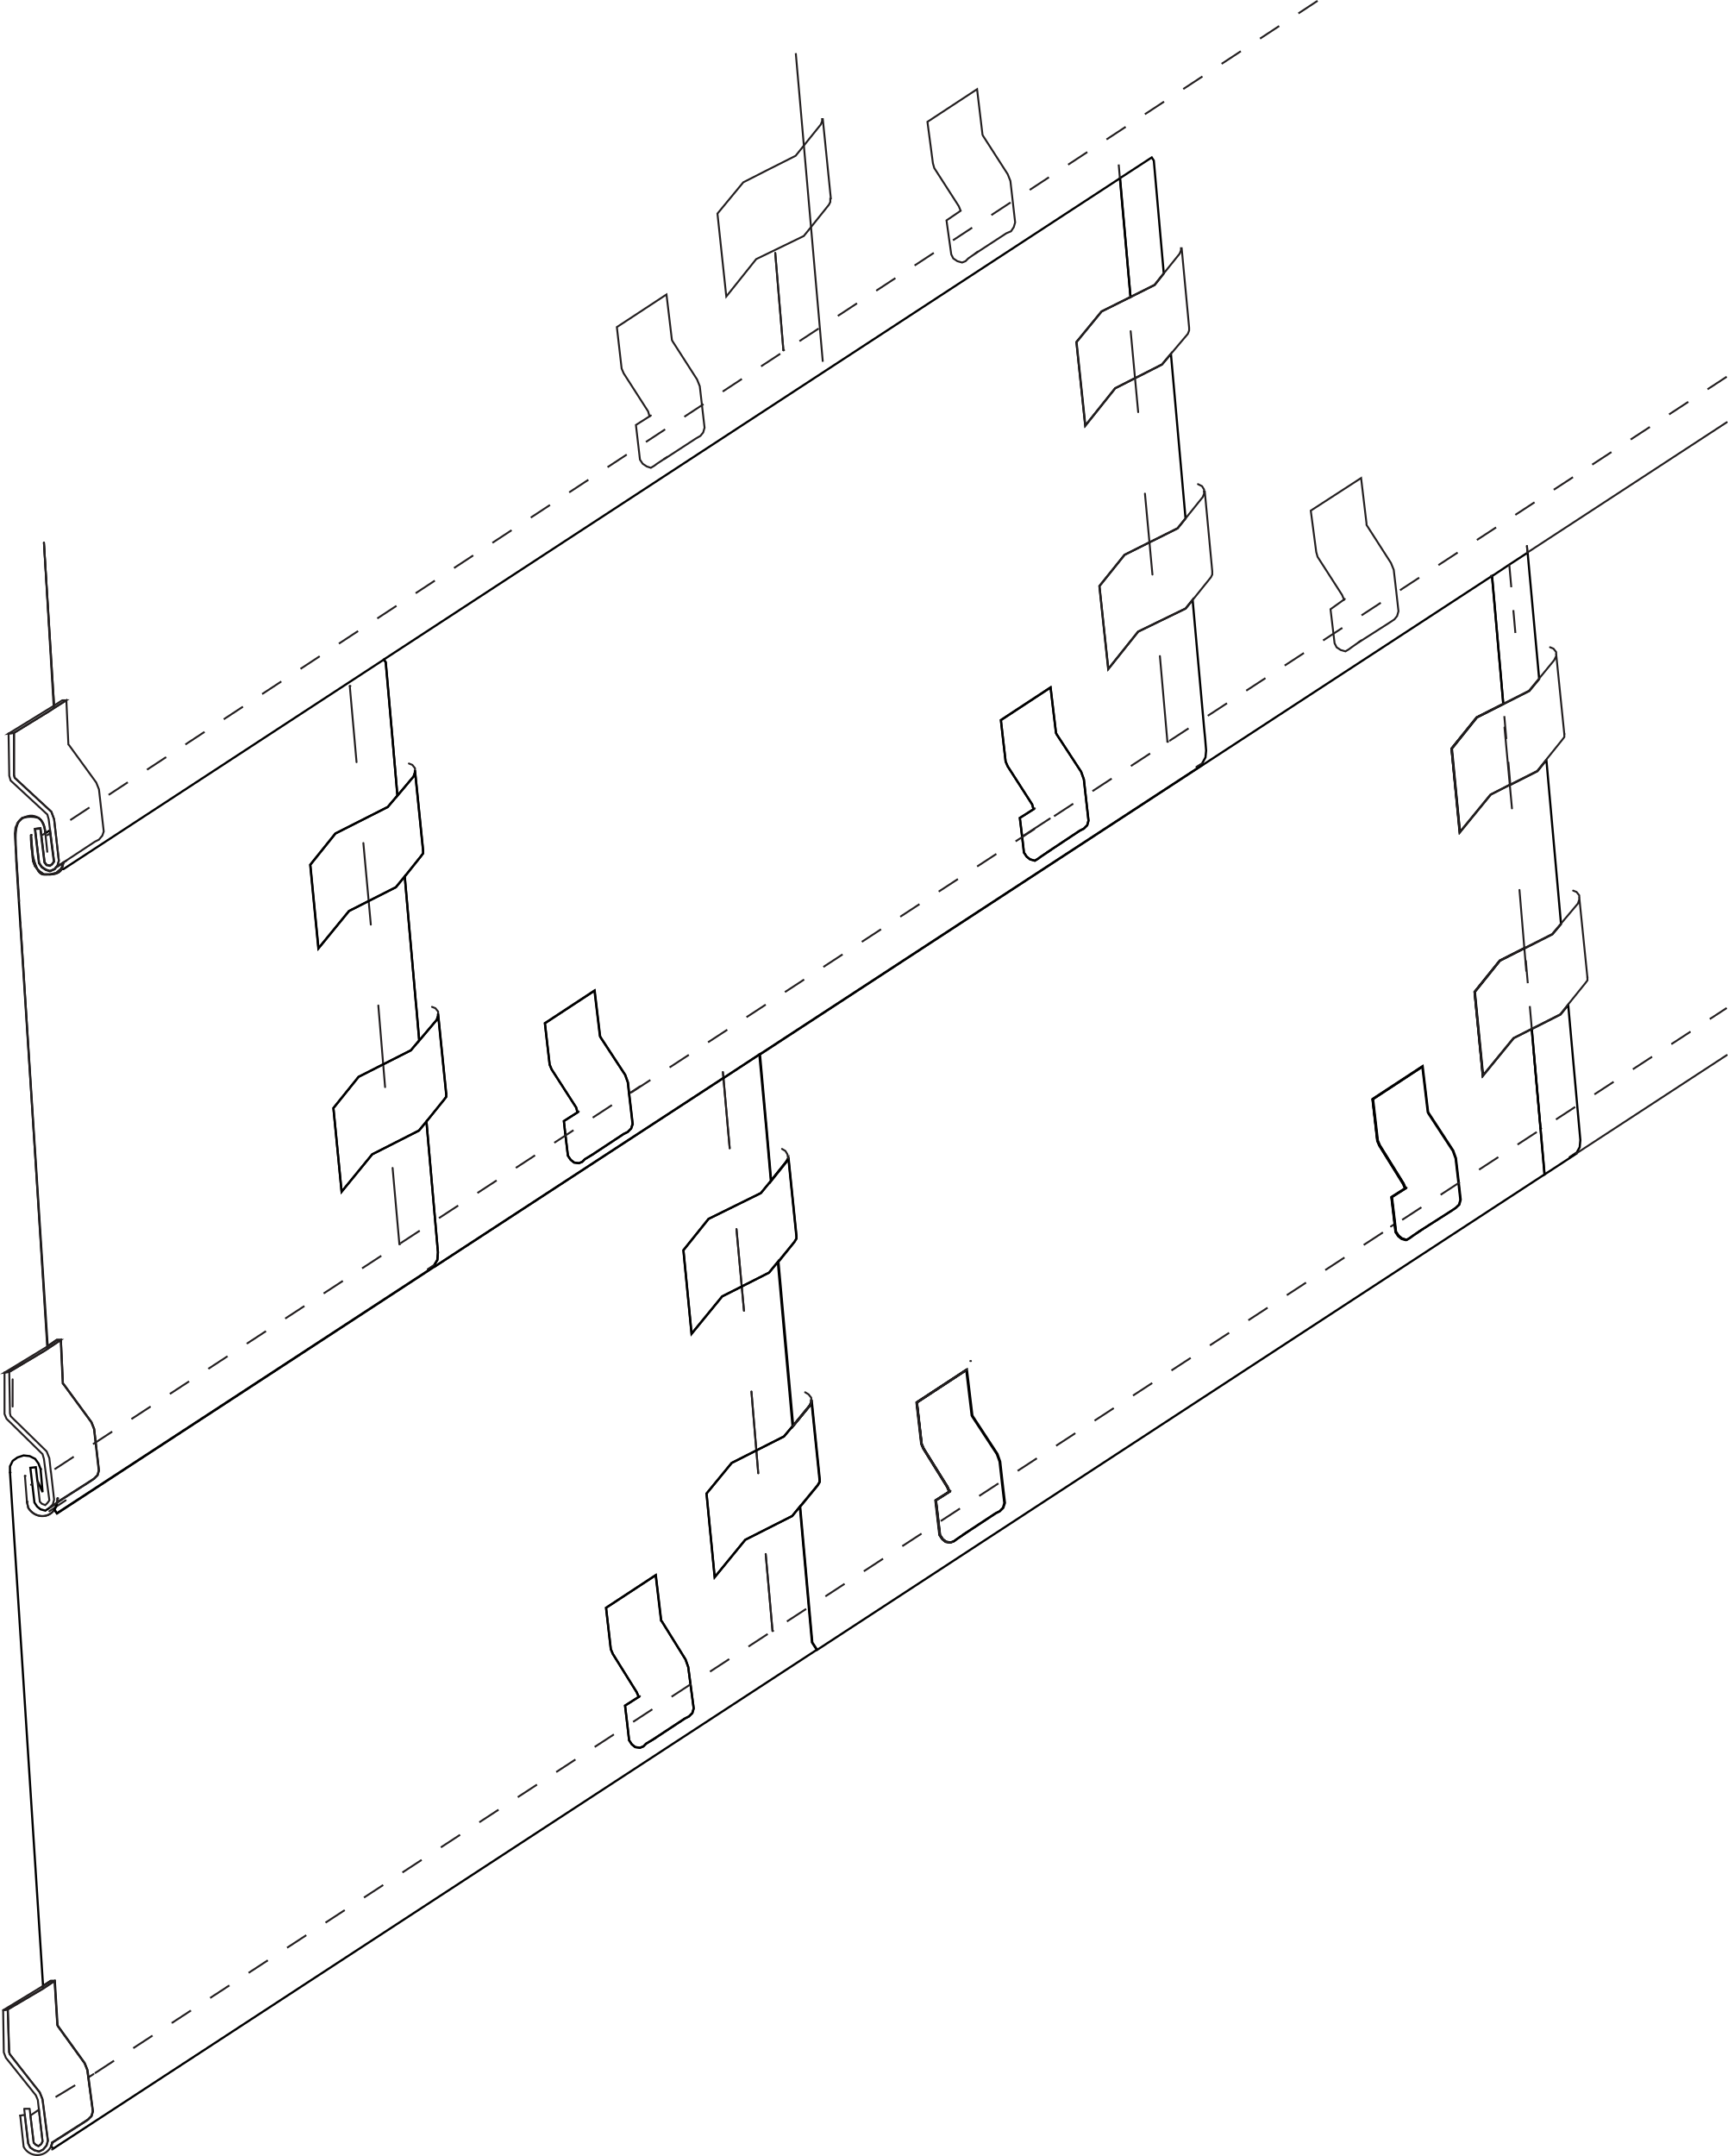
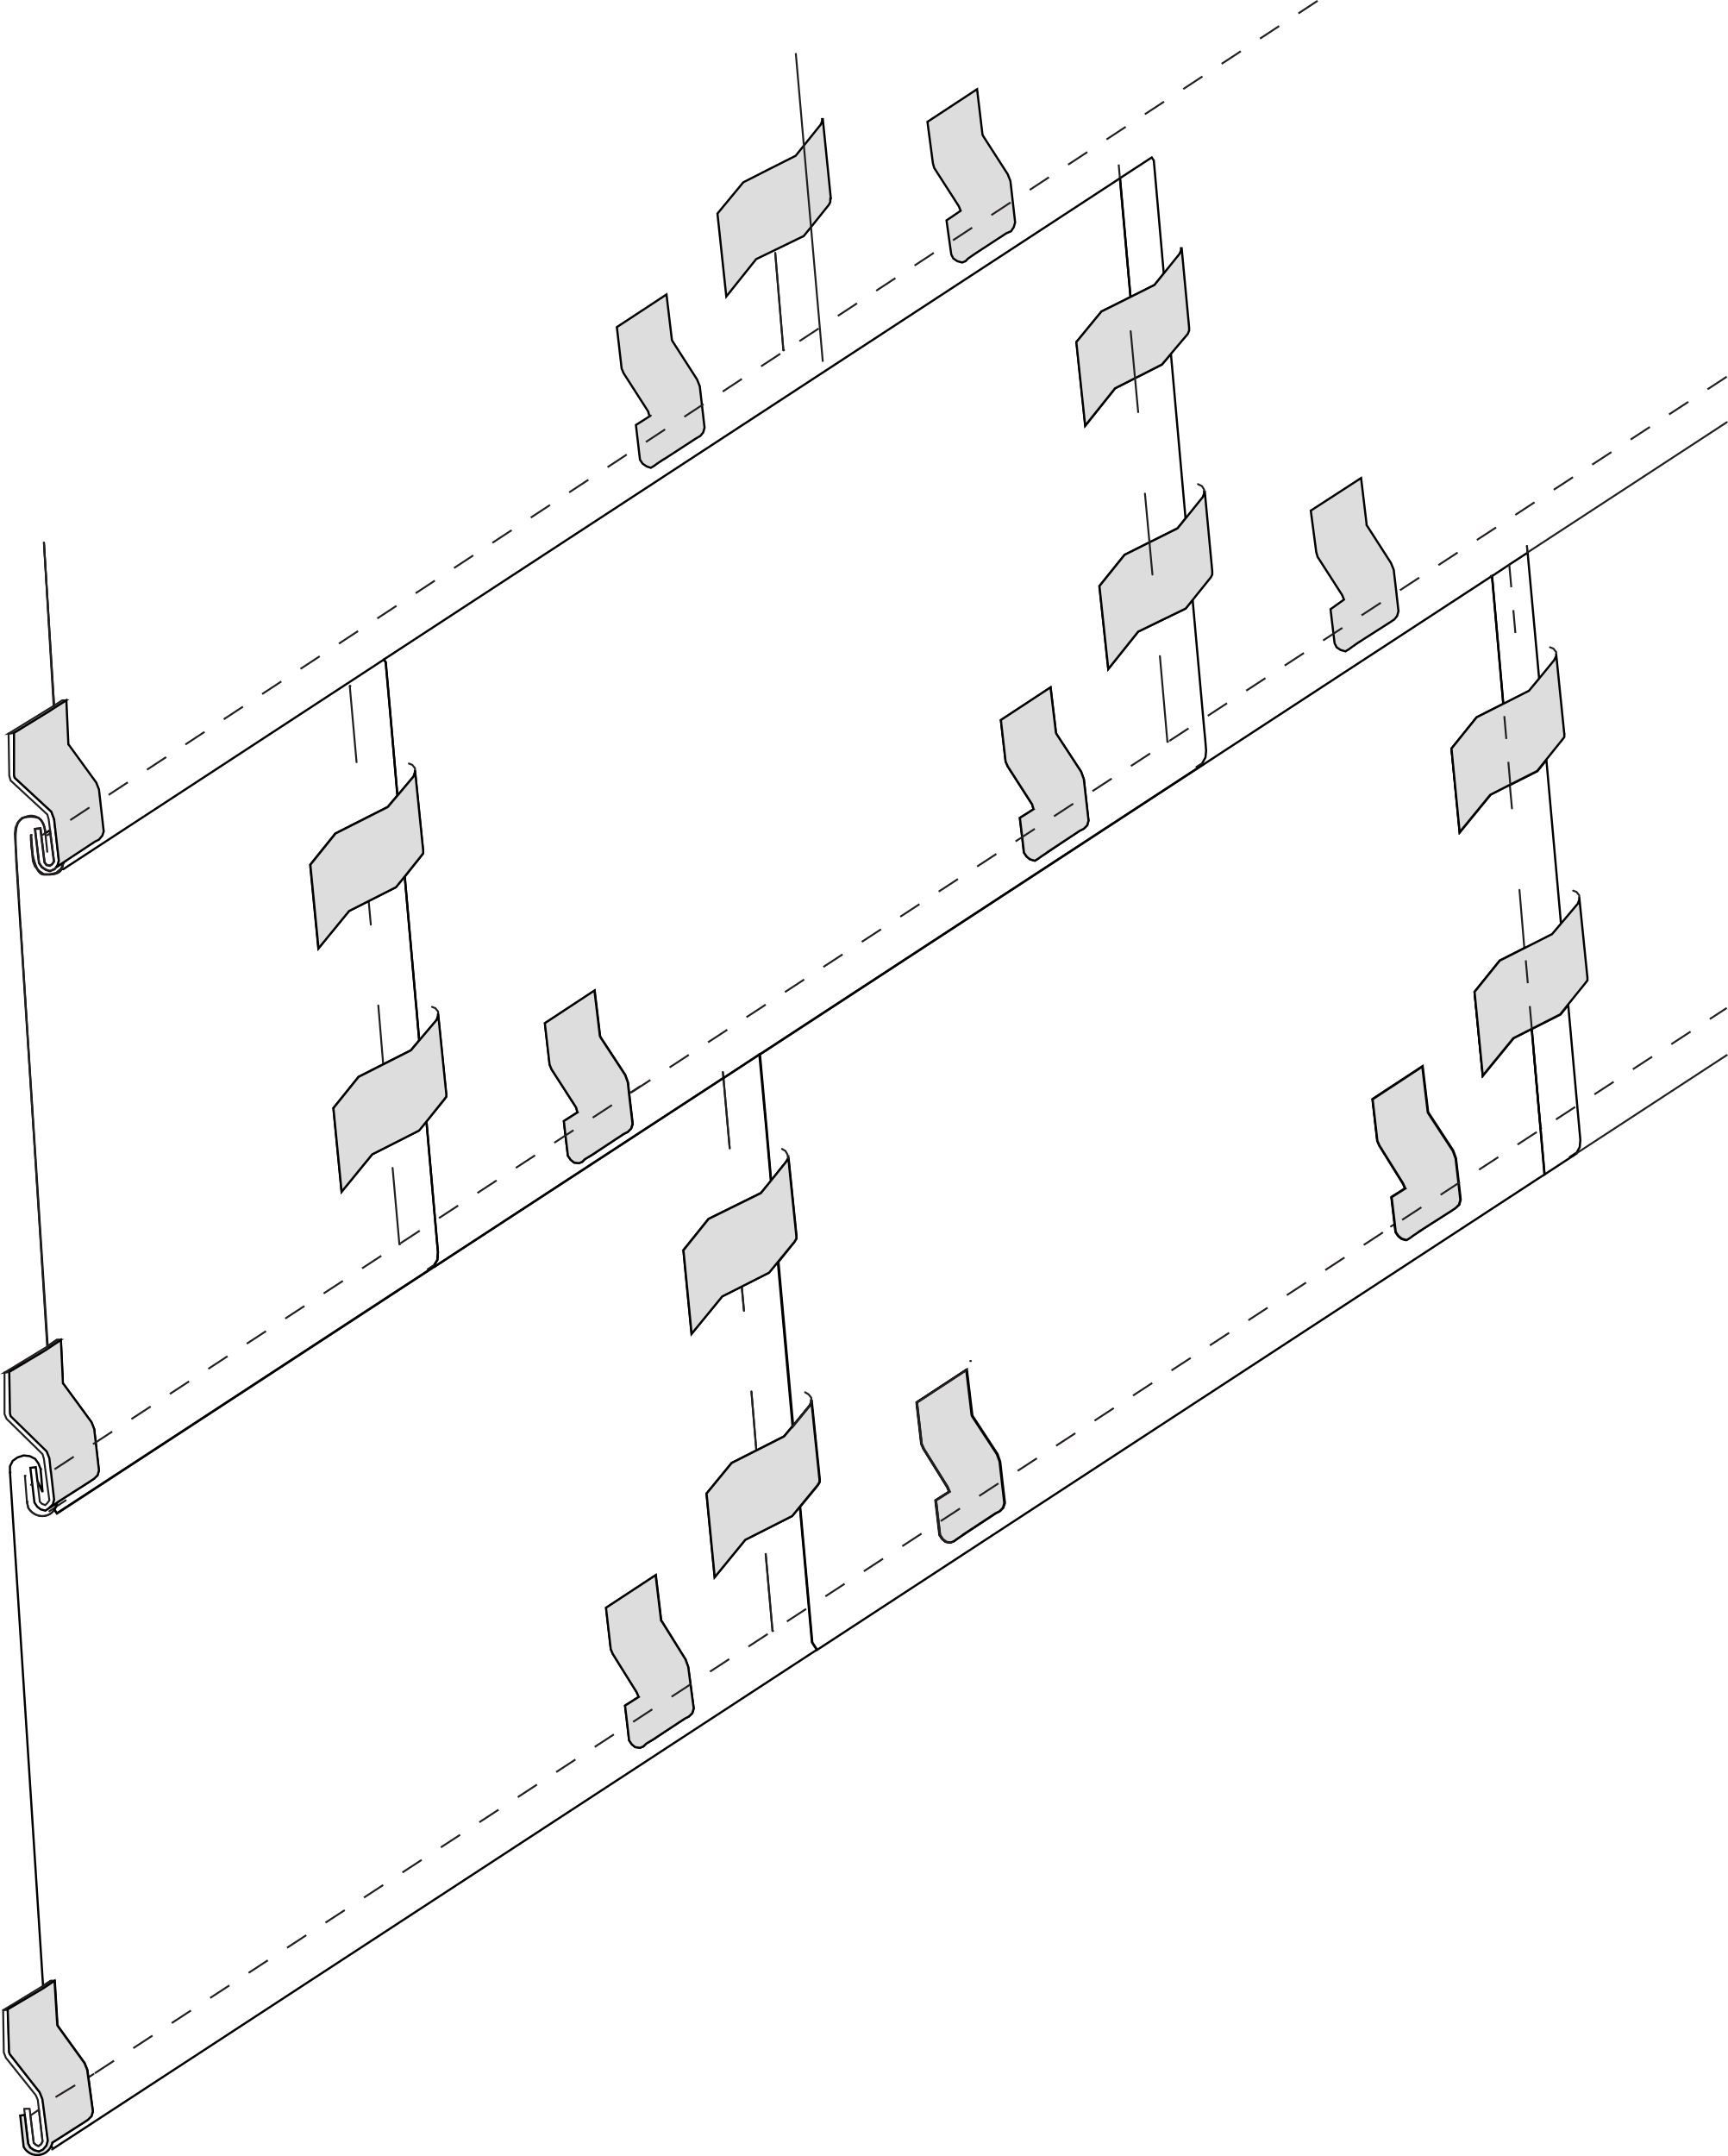
<svg xmlns="http://www.w3.org/2000/svg" id="Layer_1" data-name="Layer 1" viewBox="0 0 451.52 563.37">
  <defs>
    <style>
        .cls-1,
        .cls-2,
        .cls-3 {
            fill: none;
            stroke: #231f20;
            stroke-width: 0.5px;
        }
        
        .cls-1,
        .cls-3 {
            stroke-miterlimit: 10;
        }
        
        .cls-2 {
            stroke-linecap: round;
            stroke-linejoin: round;
        }
        
        .cls-3 {
            stroke-dasharray: 6;
        }
        </style>
  </defs>
  <path class="hover_color_change" fill="none" stroke="#000000" stroke-width="0.564" d="M476.56,165.8l6.74-3.37,2.08-2.58-3.82-43-2.34,2.78-6.43,3.27m6.9-27.07-2.6-29.48-.54-.83-8.33,5.43L471,102l6.31-3.16Z" transform="translate(-175.55 -24.38)" />
  <path class="hover_color_change" fill="none" stroke="#000000" stroke-width="0.564" d="M472.79,122.89l-.61.3h0L467,125.84l-7.81,9.77-2.31-21.85,6.57-8L471,102l-2.73-31.06-.7.46L275.9,196.68l.47.74.48,5.36L278,216l1.42,16.29,4.2-5,.36-1.06v-.54l2.13,21v.71l-.53.71-4.26,5.33,2.9,32.89.11,1.1.77,8.88,4.56-5.39.36-1.06v-.54l2.13,21v.71l-.53.71L287,317.41l3,34.19-.18,2L289,355l.21.33,75.28-49.17h0l.12-.06,9.39-6.16h0L489.9,224.18l-.2-.29.89-1.6.17-1.78-.26-3.17-.27-2.75-3-33.48-1.84,2.28-7,3.41-5.4,2.63-7.81,9.77-2.31-21.67,6.57-8.17,6.5-3.26h0l.6-.3M340.49,319.27l-.88.89-1.07.53-8.35,5.51-1.77,1.06-.72.71-.88.36-1.25-.18-.88-.71-.72-1.06-.74-6.19-.32-2.87,3.58-2.28,0,0-.35-1.25-6.4-9.94-.53-1.25-1.24-10.83,13-8.53,1.42,11.9.18.36,6.4,9.77.71,2,.32,3,.92,7.88ZM459.68,240l-.89.89-1.06.53L449.38,247l0,0-1.81,1.21-.71.53-.89.54-1.24-.36-.89-.71-.71-1.06-.47-4.15v0l-.6-4.88,3.59-2.28,0,0-.36-1.25-6.39-9.94-.54-1.25-1.24-10.83,13-8.53,1.42,11.9.18.36,6.39,9.77.71,2L460,238.81Z" transform="translate(-175.55 -24.38)" />
  <path class="hover_color_change" fill="none" stroke="#000000" stroke-width="0.564" d="M290,351.6l-3-34.19-2,2.39L272.82,326l-8,9.77-2.14-21.85,6.58-8.17,6.42-3.26h0l7.24-3.67,2.19-2.6-.77-8.88-.11-1.1-2.9-32.89L279,256.21l-7.14,3.62-5.12,2.6-8,9.77-2.13-21.85,6.57-8.17,13.67-6.93,2.55-3L278,216l-1.18-13.17-.48-5.36-.47-.74-83.72,54.74h-.49c-.54,1.06-1.76,1.34-3,1.41h-.11c-.52,0-1,0-1.53,0-.72,0-1.34-.61-1.85-1.59l.6.7,1.25.89h1.64l1.55-.35,1.25-1.06.5-1s0,0,0,0a2.65,2.65,0,0,0,0-.57l-1.75,1.12-.38.48-1.24.53-1.07-.35-1.07-.71-.71-1.07-1.06-8.88,1.42-.18,1.07,8.88.53.71.89.18.53-.35.53-.72-1.06-8.2-1.19.77,0,0c0-.29-.07-.59-.1-.88,0,0,0,0,0-.06a6.35,6.35,0,0,0-1.06-2.53s0,0,0,0a.38.38,0,0,0-.09-.09,3.21,3.21,0,0,0-.78-.56l-.09,0a6.2,6.2,0,0,0-3.36,0l-.06,0a3,3,0,0,0-.67.34l0,0-.71.71c-.61.88-1,2.42-.85,5.29,0,.1,0,.24,0,.42s0,.25,0,.4c0,.62.09,1.52.16,2.68l0,.44,0,.47c0,.38,0,.77.07,1.19,0,.65.08,1.35.13,2.1s.08,1.26.12,1.94c0,.3,0,.6.05.91l.08,1.21c0,.24,0,.49.05.75,0,.5.06,1,.1,1.55s.07,1.07.1,1.62c.1,1.65.21,3.4.34,5.25,0,.86.11,1.74.17,2.64s.11,1.76.17,2.67L188,376.17l.06-.06,2.31-1.6h1.07l.53,11.37.18.18,7.28,9.94.71,1.78.42,3.67.82,7.17-.35,1.24-.89.89-1.06.71-8.35,5.33,0,0-.33.23-.06.45c-.06.2-.15.41-.23.62v0a6.1,6.1,0,0,1-.39.71l.68,1,97.13-63.5,1.6-1.06L289,355l.89-1.42ZM184.72,250.71l-.53-1.42-.15-1.82a28.07,28.07,0,0,1-.39-4.93l.39,4.93a13.76,13.76,0,0,0,1.13,3.76Z" transform="translate(-175.55 -24.38)" />
  <path class="cls-1" d="M179.57,244.31c.06,1,.42,6.82,1,15.68l-1.15-17.81.18-1.6.71-1.42.14-.14C179.81,239.9,179.41,241.44,179.57,244.31Z" transform="translate(-175.55 -24.38)" />
  <path class="cls-1" d="M181.43,238.07a3.19,3.19,0,0,1,.4-.12,3,3,0,0,0-.67.34l.09-.1.12-.09Z" transform="translate(-175.55 -24.38)" />
  <path class="cls-1" d="M183.65,242.54l.39,4.93A28.07,28.07,0,0,1,183.65,242.54Z" transform="translate(-175.55 -24.38)" />
  <path class="cls-1" d="M184,247.47a13.76,13.76,0,0,0,1.13,3.76l-.45-.52-.53-1.42Z" transform="translate(-175.55 -24.38)" />
  <path class="cls-1" d="M186.12,238.48a3.21,3.21,0,0,0-.78-.56A1.8,1.8,0,0,1,186.12,238.48Z" transform="translate(-175.55 -24.38)" />
  <path class="cls-1" d="M185.78,252l1.25.89c-.72,0-1.34-.61-1.85-1.59Z" transform="translate(-175.55 -24.38)" />
  <path class="cls-1" d="M187.39,242.06c0-.29-.07-.59-.1-.88.11.5.15.85.15.85Z" transform="translate(-175.55 -24.38)" />
  <path class="cls-1" d="M187,252.84h1.53C188,252.86,187.51,252.84,187,252.84Z" transform="translate(-175.55 -24.38)" />
  <path class="cls-1" d="M188.56,252.84h0Z" transform="translate(-175.55 -24.38)" />
  <path class="cls-1" d="M191.47,251.42h.22c-.54,1.06-1.76,1.34-3,1.41l1.55-.35Z" transform="translate(-175.55 -24.38)" />
  <path class="cls-1" d="M192.18,249.73V250l-.21.39a2.65,2.65,0,0,0,0-.57l.15-.09Z" transform="translate(-175.55 -24.38)" />
  <polygon class="cls-1" points="5.82 213.72 5.7 213.81 5.79 213.72 5.82 213.72" />
  <line class="cls-2" x1="204.73" y1="91.51" x2="202.6" y2="66.11" />
  <line class="cls-2" x1="204.73" y1="91.51" x2="204.91" y2="91.51" />
  <line class="cls-2" x1="202.6" y1="66.11" x2="204.73" y2="91.51" />
  <line class="cls-2" x1="11.84" y1="217.68" x2="11.12" y2="218.16" />
  <polyline class="cls-2" points="406.69 170.91 406.69 170.38 405.98 169.49 405.09 169.13" />
  <polyline class="cls-2" points="412.73 234.5 412.73 233.97 412.02 233.08 411.13 232.72" />
  <line class="cls-2" x1="411.84" y1="301.29" x2="410.24" y2="302.35" />
  <polyline class="cls-2" points="399.05 142.67 399.2 144.36 399.2 144.45" />
  <line class="cls-2" x1="411.84" y1="301.29" x2="410.24" y2="302.35" />
  <polyline class="cls-2" points="399.05 142.67 399.2 144.36 399.2 144.45" />
  <line class="cls-2" x1="399.23" y1="144.45" x2="399.2" y2="144.45" />
  <line class="cls-2" x1="351.45" y1="156.52" x2="351.24" y2="156.67" />
  <line class="cls-2" x1="351.27" y1="156.7" x2="351.24" y2="156.67" />
  <line class="cls-2" x1="355" y1="167.89" x2="355.71" y2="167.36" />
-   <polygon class="cls-1" points="310.77 85.65 310.77 86.36 310.42 87.25 306.01 92.46 303.67 95.24 297.24 98.51 296.63 98.81 296.62 98.82 291.41 101.46 283.6 111.23 281.29 89.38 287.86 81.39 295.4 77.62 301.71 74.46 304.14 71.44 308.29 66.29 308.64 65.4 308.64 64.87 308.82 64.87 310.77 85.65" />
-   <polygon class="cls-1" points="316.81 149.24 316.81 150.13 316.46 150.84 311.72 156.73 309.88 159.01 302.85 162.42 297.45 165.05 289.64 174.82 287.33 153.15 293.9 144.98 300.4 141.72 300.41 141.72 307.75 138.05 309.83 135.47 314.33 129.88 314.68 128.99 314.68 128.46 314.86 128.46 316.81 149.24" />
+   <polygon class="substrate" fill="#ddd" stroke="#000000" stroke-width="0.564" points="310.77 85.65 310.77 86.36 310.42 87.25 306.01 92.46 303.67 95.24 297.24 98.51 296.63 98.81 296.62 98.82 291.41 101.46 283.6 111.23 281.29 89.38 287.86 81.39 295.4 77.62 301.71 74.46 304.14 71.44 308.29 66.29 308.64 65.4 308.64 64.87 308.82 64.87 310.77 85.65" />
+   <polygon class="substrate" fill="#ddd" stroke="#000000" stroke-width="0.564" points="316.81 149.24 316.81 150.13 316.46 150.84 311.72 156.73 309.88 159.01 302.85 162.42 297.45 165.05 289.64 174.82 287.33 153.15 293.9 144.98 300.4 141.72 300.41 141.72 307.75 138.05 309.83 135.47 314.33 129.88 314.68 128.99 314.68 128.46 314.86 128.46 316.81 149.24" />
  <polyline class="cls-2" points="314.68 128.46 314.68 127.93 314.14 127.04 313.08 126.51" />
  <line class="cls-2" x1="254.82" y1="66.29" x2="255.53" y2="65.76" />
-   <polygon class="cls-1" points="217.13 51.87 216.99 51.9 216.99 52.79 216.63 53.5 211.95 59.34 210.06 61.67 197.62 67.71 189.81 77.48 187.5 55.81 194.25 47.64 200.59 44.41 207.93 40.71 210.09 38.02 214.5 32.54 214.85 31.66 214.85 31.12 215.03 31.12 217.13 51.87" />
+   <polygon class="substrate" fill="#ddd" stroke="#000000" stroke-width="0.564" points="217.13 51.87 216.99 51.9 216.99 52.79 216.63 53.5 211.95 59.34 210.06 61.67 197.62 67.71 189.81 77.48 187.5 55.81 194.25 47.64 200.59 44.41 207.93 40.71 210.09 38.02 214.5 32.54 214.85 31.66 214.85 31.12 215.03 31.12 217.13 51.87" />
  <line class="cls-2" x1="174.36" y1="119.4" x2="173.62" y2="119.9" />
-   <polygon class="cls-1" points="184.13 111.76 183.77 113.01 183.06 113.89 181.82 114.61 173.65 119.93 173.62 119.9 171.69 121.18 170.98 121.71 170.09 122.24 169.03 121.89 167.96 121.18 167.25 120.11 166.19 111.05 169.77 108.77 169.74 108.74 169.38 107.5 162.99 97.55 162.46 96.31 161.21 85.47 174.18 76.95 175.6 88.85 175.78 89.2 182.17 99.15 182.88 100.93 183.41 105.52 184.13 111.76" />
+   <polygon class="substrate" fill="#ddd" stroke="#000000" stroke-width="0.564" points="184.13 111.76 183.77 113.01 183.06 113.89 181.82 114.61 173.65 119.93 173.62 119.9 171.69 121.18 170.98 121.71 170.09 122.24 169.03 121.89 167.96 121.18 167.25 120.11 166.19 111.05 169.77 108.77 169.74 108.74 169.38 107.5 162.99 97.55 162.46 96.31 161.21 85.47 174.18 76.95 175.6 88.85 175.78 89.2 182.17 99.15 182.88 100.93 183.41 105.52 184.13 111.76" />
  <line class="cls-2" x1="170.09" y1="108.57" x2="169.77" y2="108.77" />
-   <polygon class="cls-1" points="265.3 58.12 264.94 59.36 264.23 60.43 262.99 60.96 254.82 66.29 253.04 67.53 252.33 68.25 251.44 68.6 250.2 68.25 249.13 67.53 248.6 66.47 247.36 57.59 251.06 55.07 250.56 53.86 244.16 43.91 243.81 42.67 242.38 31.83 255.35 23.31 256.77 35.21 256.95 35.56 263.35 45.51 264.06 47.29 264.65 52.44 265.3 58.12" />
+   <polygon class="substrate" fill="#ddd" stroke="#000000" stroke-width="0.564" points="265.3 58.12 264.94 59.36 264.23 60.43 262.99 60.96 254.82 66.29 253.04 67.53 252.33 68.25 251.44 68.6 250.2 68.25 249.13 67.53 248.6 66.47 247.36 57.59 251.06 55.07 250.56 53.86 244.16 43.91 243.81 42.67 242.38 31.83 255.35 23.31 256.77 35.21 256.95 35.56 263.35 45.51 264.06 47.29 264.65 52.44 265.3 58.12" />
  <line class="cls-2" x1="270.45" y1="211.23" x2="270.12" y2="211.44" />
  <line class="cls-2" x1="274.71" y1="222.07" x2="273.85" y2="222.63" />
  <line class="cls-2" x1="155.53" y1="301.29" x2="154.64" y2="301.82" />
  <line class="cls-2" x1="151.26" y1="290.45" x2="150.94" y2="290.66" />
  <polyline class="cls-2" points="108.46 201.28 108.46 200.75 107.75 199.86 106.86 199.51" />
  <polyline class="cls-2" points="114.5 264.87 114.5 264.34 113.79 263.45 112.9 263.1" />
  <line class="cls-2" x1="110.59" y1="222.24" x2="110.59" y2="222.07" />
  <polygon class="cls-1" points="17.34 182.99 14.17 185 14.05 185.08 12.9 185.83 3.66 191.51 2.24 191.69 13.79 184.59 14.01 184.44 14.14 184.35 16.27 182.99 17.34 182.99" />
  <line class="cls-2" x1="17.34" y1="224.91" x2="16.63" y2="225.35" />
  <line class="cls-2" x1="116.63" y1="285.83" x2="116.63" y2="285.66" />
  <line class="cls-2" x1="3.3" y1="360.43" x2="3.3" y2="367.54" />
  <line class="cls-2" x1="17.16" y1="392.05" x2="14.61" y2="393.74" />
  <line class="cls-2" x1="14.61" y1="393.77" x2="12.9" y2="394.89" />
  <line class="cls-2" x1="16.09" y1="391.88" x2="15.23" y2="392.44" />
  <line class="cls-2" x1="371.87" y1="321.18" x2="371.01" y2="321.74" />
  <line class="cls-2" x1="367.61" y1="310.35" x2="367.28" y2="310.55" />
  <polyline class="cls-2" points="205.97 302.71 205.79 301.64 205.26 300.75 204.37 300.22" />
  <line class="cls-2" x1="253.58" y1="355.64" x2="253.75" y2="355.64" />
  <polyline class="cls-2" points="212.01 365.76 212.01 365.23 211.3 364.34 210.41 363.81" />
  <line class="cls-2" x1="252.69" y1="400.4" x2="251.83" y2="400.96" />
  <line class="cls-2" x1="248.42" y1="389.57" x2="248.1" y2="389.77" />
  <line class="cls-2" x1="167.25" y1="443.21" x2="166.93" y2="443.42" />
  <line class="cls-2" x1="171.51" y1="454.04" x2="170.63" y2="454.58" />
  <line class="cls-2" x1="13.64" y1="559.91" x2="13.61" y2="559.91" />
  <polygon class="cls-2" points="11.3 519.64 2.06 525.09 0.82 525.27 10.77 519.23 11.24 518.93 11.3 519.64" />
  <polygon class="cls-2" points="12.54 559.37 12.19 560.62 11.3 561.68 10.23 562.22 8.99 561.86 7.92 561.15 7.39 560.09 6.5 552.62 6.32 551.03 7.75 551.03 7.95 552.8 8.81 559.91 9.34 560.44 10.05 560.79 10.77 560.26 11.12 559.55 10.17 551.26 9.88 548.72 9.61 548.07 9.34 547.47 1.53 537.7 0.99 536.28 0.91 531.01 0.82 525.27 2.06 525.09 2.18 528.76 2.24 530.98 2.42 536.28 2.59 536.82 7.86 543.54 10.41 546.76 11.12 548.54 11.39 550.49 12.54 559.37" />
  <line class="cls-2" x1="201.89" y1="426.16" x2="200.11" y2="406.08" />
  <line class="cls-2" x1="198.16" y1="384.95" x2="196.38" y2="363.63" />
  <line class="cls-2" x1="194.43" y1="342.49" x2="192.47" y2="321.18" />
  <line class="cls-2" x1="189.07" y1="281.69" x2="188.92" y2="280.15" />
  <line class="cls-2" x1="190.7" y1="300.04" x2="189.07" y2="281.75" />
  <line class="cls-2" x1="201.89" y1="426.16" x2="202.06" y2="426.16" />
  <line class="cls-2" x1="190.7" y1="300.04" x2="189.07" y2="281.75" />
  <line class="cls-2" x1="189.07" y1="281.69" x2="188.92" y2="280.15" />
  <line class="cls-2" x1="192.47" y1="321.18" x2="194.43" y2="342.49" />
  <line class="cls-2" x1="196.38" y1="363.63" x2="198.16" y2="384.95" />
  <line class="cls-2" x1="200.11" y1="406.08" x2="201.89" y2="426.16" />
  <line class="cls-2" x1="5.26" y1="552.8" x2="5.44" y2="552.8" />
  <line class="cls-2" x1="91.41" y1="179.26" x2="91.58" y2="179.26" />
  <line class="cls-2" x1="104.37" y1="325.09" x2="102.6" y2="305.19" />
  <line class="cls-2" x1="100.64" y1="284.06" x2="98.87" y2="262.74" />
  <line class="cls-2" x1="96.91" y1="241.6" x2="94.96" y2="220.29" />
  <line class="cls-2" x1="93.18" y1="199.15" x2="91.41" y2="179.26" />
  <line class="cls-2" x1="104.37" y1="325.09" x2="104.55" y2="325.09" />
  <line class="cls-2" x1="7.03" y1="392.41" x2="7.21" y2="392.41" />
  <line class="cls-2" x1="6.5" y1="385.66" x2="6.68" y2="385.66" />
  <line class="cls-2" x1="15.03" y1="391.52" x2="14.91" y2="392.67" />
  <path class="cls-2" d="M189.78,418.86c-1.69,2.46-5.21,2.16-6.84-.47l-.36-1.6" transform="translate(-175.55 -24.38)" />
  <line class="cls-2" x1="15.03" y1="391.52" x2="14.91" y2="392.67" />
  <path class="cls-2" d="M189.78,418.86c-1.69,2.46-5.21,2.16-6.84-.47l-.36-1.6" transform="translate(-175.55 -24.38)" />
  <line class="cls-2" x1="15.03" y1="391.52" x2="15.21" y2="391.52" />
  <line class="cls-2" x1="2.59" y1="384.77" x2="2.77" y2="384.77" />
  <line class="cls-2" x1="10.59" y1="383.88" x2="10.76" y2="383.88" />
  <line class="cls-2" x1="189.1" y1="281.75" x2="189.07" y2="281.75" />
  <line class="cls-2" x1="198.45" y1="275.53" x2="198.33" y2="275.53" />
  <line class="cls-2" x1="113.43" y1="330.6" x2="111.83" y2="331.66" />
  <line class="cls-2" x1="113.43" y1="330.6" x2="111.83" y2="331.66" />
  <line class="cls-2" x1="314.15" y1="199.51" x2="312.72" y2="200.4" />
  <line class="cls-2" x1="314.15" y1="199.51" x2="312.72" y2="200.4" />
  <line class="cls-2" x1="8.1" y1="218.16" x2="8.28" y2="218.16" />
  <path class="cls-2" d="M185.18,251.25v0" transform="translate(-175.55 -24.38)" />
  <polygon class="cls-1" points="15.38 224.91 15.03 226.15 14.7 226.56 14.32 227.04 13.08 227.57 12.01 227.22 10.94 226.51 10.23 225.44 9.17 216.56 10.59 216.38 11.66 225.26 12.19 225.97 13.08 226.15 13.61 225.8 14.14 225.08 13.08 216.88 12.72 214.07 12.37 212.83 2.77 203.95 2.42 202.7 2.24 191.69 3.66 191.51 3.66 202.53 3.84 203.24 13.43 212.12 14.14 214.07 15.38 224.91" />
  <path class="cls-2" d="M185.18,251.25v0" transform="translate(-175.55 -24.38)" />
  <line class="cls-2" x1="305.09" y1="193.82" x2="303.13" y2="171.44" />
  <line class="cls-2" x1="301.18" y1="150.13" x2="299.22" y2="128.99" />
  <line class="cls-2" x1="297.45" y1="107.68" x2="295.49" y2="86.54" />
  <line class="cls-2" x1="305.09" y1="193.82" x2="305.26" y2="193.82" />
  <line class="cls-2" x1="402.6" y1="294.89" x2="400.83" y2="275" />
  <line class="cls-2" x1="398.87" y1="253.68" x2="397.1" y2="232.55" />
  <line class="cls-2" x1="395.14" y1="211.23" x2="393.19" y2="190.09" />
  <line class="cls-2" x1="402.6" y1="294.89" x2="402.78" y2="294.89" />
-   <polygon class="cls-1" points="365.48 159.72 365.12 160.97 364.41 161.85 363.35 162.56 355 167.89 353.22 169.14 352.51 169.67 351.62 170.2 350.38 169.85 349.31 169.14 348.78 168.07 347.72 159.19 351.24 156.67 350.74 155.46 344.34 145.51 343.99 144.27 342.56 133.43 355.71 124.91 357.13 136.81 357.13 137.16 363.52 147.11 364.24 148.89 364.92 154.75 365.48 159.72" />
+   <polygon class="substrate" fill="#ddd" stroke="#000000" stroke-width="0.564" points="365.48 159.72 365.12 160.97 364.41 161.85 363.35 162.56 355 167.89 353.22 169.14 352.51 169.67 351.62 170.2 350.38 169.85 349.31 169.14 348.78 168.07 347.72 159.19 351.24 156.67 350.74 155.46 344.34 145.51 343.99 144.27 342.56 133.43 355.71 124.91 357.13 136.81 357.13 137.16 363.52 147.11 364.24 148.89 364.92 154.75 365.48 159.72" />
  <line class="cls-2" x1="24.44" y1="541.97" x2="23.11" y2="542.83" />
  <polygon class="cls-1" points="11.12 559.55 10.77 560.26 10.05 560.79 9.34 560.44 8.81 559.91 7.95 552.8 10.17 551.26 11.12 559.55" />
  <line class="cls-2" x1="381.29" y1="308.75" x2="381.11" y2="308.87" />
  <line class="cls-2" x1="364.53" y1="319.82" x2="363.52" y2="320.47" />
  <path class="hover_color_change" fill="none" stroke="#000000" stroke-width="0.564" d="M588.56,322.29l-.83-9.18v0l-2.34-26.14-2,2.49-7.54,3.82,2.29,26,1.05,12,8.37-5.47,0,0-.06-.07.89-1.6ZM574,272.09l-.09.05-6.42,3.26-6.58,8.17,2.14,21.85.09-.11L561,283.57l6.57-8.17,6.33-3.21.09,0,7.26-3.67,2.25-2.66v-.12l-3.81-42.75-2.34,2.9-7.11,3.59m-8.7-17.62,6.85-3.47,6.83-3.46,2.57-3.11v-.11l-3-32.84h-.14L570,171.91l-4.51,3,2.94,33.43-6.95,3.52L554.89,220,557,241.83l.09-.11L555,220Zm-14.31,91.3-13,8.52,1.24,10.84.54,1.24,6.21,10,.54,1.24,0,0-3.59,2.28.83,7,.24,2.07.71,1.07.89.71,1.24.35,0,0L542,348l-.89-.71-.71-1.07-.23-2.07-.83-7,3.58-2.28,0,0-.52-1.23-6.22-10-.53-1.24-1.25-10.84,12.88-8.46ZM428.06,382.33l-13,8.52,1.24,10.84.53,1.24,6.22,10,.53,1.24,0,0-3.58,2.28,1.06,9.06.72,1.07.88.71,1.25.17h0l-1.17-.16-.89-.71-.71-1.07-1.07-9.06,3.58-2.28,0,0v0l-.53-1.22-6.21-10-.54-1.24-1.24-10.84,12.87-8.45Zm-40.5,8.35-.35.88-4.41,5.37V397l4.5-5.48.32-.76h0l-.07-.65Zm-6-63.59L381,328l-3.93,4.9V333l4-5,.49-.81v-.07Z" transform="translate(-175.55 -24.38)" />
  <path class="hover_color_change" fill="none" stroke="#000000" stroke-width="0.564" d="M570.26,229.43l0,0-.1,0-5,2.56-8,9.77v-.11l-.09.11L554.89,220l6.57-8.17,6.95-3.52-2.94-33.43,0,0L490,224.18,374.17,299.91h0l1.57,17.58.06.57,1.29,14.81L381,328l.53-.88h.06v.07l0-.07h.06l2.07,20.25V348l-.53.88L379,354.11l3.84,42.82,4.41-5.37.35-.88v-.54l.07.65,0-.11v-.54l2.13,20.78v.71l-.53.89-4.59,5.57,3.17,35.46,1.27,1.93L579.21,331.25l-1.05-12-2.29-26-4.72,2.4-8,9.77v-.11l-.09.11-2.14-21.85,6.58-8.17,6.42-3.26.09-.05M437.76,418.38l-.89.89-1.07.54-8.34,5.5,0,0-1.8,1.22-.71.53-.89.35H424l-1.25-.17-.88-.71-.72-1.07-1.06-9.06,3.58-2.28,0,0-.53-1.24-6.22-10-.53-1.24-1.24-10.84,13-8.52v.07l.1-.07,1.42,11.9.17.35,6.4,9.77.71,2,.56,5v0l.68,5.8Zm119.18-79.22L556,340l-1.06.71-8.35,5.33,0,0-1.81,1.22-.71.53-.88.53-.07,0,0,0-1.24-.35-.89-.71-.71-1.07-.24-2.07-.83-7,3.59-2.28,0,0-.54-1.24-6.21-10-.54-1.24-1.24-10.84,13-8.52v.06l.09-.06,1.42,11.9.18.35,6.39,9.77.71,2,.71,6.09v.06l.53,4.68Z" transform="translate(-175.55 -24.38)" />
-   <polygon class="hover_color_change" fill="none" stroke="#000000" stroke-width="0.564" points="381.64 313.54 381.29 314.78 380.4 315.67 379.34 316.38 370.99 321.71 371.02 321.74 369.21 322.96 368.5 323.49 367.65 324 367.61 324.02 366.37 323.67 365.48 322.96 364.77 321.89 364.53 319.82 363.7 312.83 367.29 310.55 367.26 310.52 366.72 309.28 360.51 299.33 359.97 298.09 358.73 287.25 371.7 278.73 371.71 278.79 373.12 290.63 373.3 290.98 379.69 300.75 380.4 302.71 381.11 308.86 381.64 313.54" />
-   <polygon class="hover_color_change" fill="none" stroke="#000000" stroke-width="0.564" points="262.46 392.76 262.1 394 261.22 394.89 260.15 395.43 251.8 400.93 251.83 400.96 250.03 402.18 249.31 402.71 248.46 403.05 247.29 402.89 246.4 402.18 245.69 401.11 244.62 392.05 248.2 389.77 248.18 389.74 248.17 389.72 247.64 388.5 241.43 378.55 240.89 377.31 239.65 366.47 252.52 358.02 253.93 369.85 254.11 370.2 260.51 379.97 261.22 381.93 261.78 386.93 261.78 386.96 262.46 392.76" />
+   <polygon class="substrate" fill="#ddd" stroke="#000000" stroke-width="0.564" points="381.64 313.54 381.29 314.78 380.4 315.67 379.34 316.38 370.99 321.71 371.02 321.74 369.21 322.96 368.5 323.49 367.65 324 367.61 324.02 366.37 323.67 365.48 322.96 364.77 321.89 364.53 319.82 363.7 312.83 367.29 310.55 367.26 310.52 366.72 309.28 360.51 299.33 359.97 298.09 358.73 287.25 371.7 278.73 371.71 278.79 373.12 290.63 373.3 290.98 379.69 300.75 380.4 302.71 381.11 308.86 381.64 313.54" />
+   <polygon class="substrate" fill="#ddd" stroke="#000000" stroke-width="0.564" points="262.46 392.76 262.1 394 261.22 394.89 260.15 395.43 251.8 400.93 251.83 400.96 250.03 402.18 249.31 402.71 248.46 403.05 247.29 402.89 246.4 402.18 245.69 401.11 244.62 392.05 248.2 389.77 248.18 389.74 248.17 389.72 247.64 388.5 241.43 378.55 240.89 377.31 239.65 366.47 252.52 358.02 253.93 369.85 254.11 370.2 260.51 379.97 261.22 381.93 261.78 386.93 261.78 386.96 262.46 392.76" />
  <polygon class="cls-1" points="247.29 402.89 248.46 403.05 248.43 403.06 247.18 402.89 246.3 402.18 245.58 401.11 244.52 392.05 248.1 389.77 248.07 389.74 247.54 388.5 241.32 378.55 240.79 377.31 239.55 366.47 252.51 357.95 252.52 358.02 239.65 366.47 240.89 377.31 241.43 378.55 247.64 388.5 248.17 389.72 248.18 389.74 248.2 389.77 244.62 392.05 245.69 401.11 246.4 402.18 247.29 402.89" />
  <line class="cls-2" x1="451.27" y1="275.71" x2="411.93" y2="301.41" />
  <path class="hover_color_change" fill="none" stroke="#000000" stroke-width="0.564" d="M387.74,453.55l-.83-9.2-2.34-26.26-2,2.43-12.26,6.21-8,9.77-2.13-21.85,6.57-8,6.43-3.26h0l7.24-3.67,2.25-2.69-3.85-42.93-2.31,2.82-7.15,3.63h0l-5.09,2.57-8,9.77-2.13-21.84,6.57-8.18,13.68-6.75L377,333l-1.31-14.92-.06-.57L374,299.91h0l-9.39,6.16v.06h-.15L289.19,355.3l-1.6,1.06-97.13,63.5-.68-1a6.1,6.1,0,0,0,.39-.71v0c.08-.21.17-.42.23-.62l.06-.45-2,1.33-1.07.71-1.24-.35-.89-.71-.71-1.07-.56-4.82-.51-4.24,1.43-.17.41,3.52,1.36,3-.32-3.73-.21-2.31-.53-1.42-.89-1.24-1.42-.71-1.6-.18-1.6.53-1.24.89-.71,1.42v1.6l8.64,134.16,2-1.3h1.07l.71,11.55.18.35,6.92,9.59.72,1.78.26,1.92v0l1.16,8.88-.36,1.25-.89.89-1.06.71-8.32,5.32,0,.18-.27.71.48.74L389,455.48ZM356.48,472l-.89.88-1.06.54-8.35,5.5L344.4,480l-.71.71-.89.36-1.24-.18-.89-.71-.71-1.07-.44-3.88-.62-5.18,3.58-2.28,0,0-.54-1.24-6.21-9.95-.53-1.24-1.25-10.83,13-8.53,1.42,11.9.18.18L354.7,458l.71,2,1.43,10.83Z" transform="translate(-175.55 -24.38)" />
-   <polygon class="hover_color_change" fill="none" stroke="#000000" stroke-width="0.564" points="181.29 446.4 180.93 447.65 180.04 448.53 178.98 449.07 170.63 454.57 168.85 455.64 168.14 456.35 167.25 456.71 166.01 456.53 165.12 455.82 164.41 454.75 163.97 450.87 163.35 445.69 166.93 443.41 166.9 443.38 166.36 442.14 160.15 432.19 159.62 430.95 158.37 420.12 171.34 411.59 172.76 423.49 172.94 423.67 179.15 433.61 179.86 435.57 181.29 446.4" />
-   <polygon class="hover_color_change" fill="none" stroke="#000000" stroke-width="0.564" points="208.11 322.96 208.11 323.67 207.57 324.55 203.31 329.73 201 332.55 193.85 336.18 193.84 336.19 188.75 338.76 180.75 348.53 178.62 326.69 185.19 318.51 198.87 311.76 201.42 308.6 201.51 308.49 205.44 303.59 205.97 302.71 206.03 302.71 206.04 302.78 208.11 322.96" />
-   <polygon class="hover_color_change" fill="none" stroke="#000000" stroke-width="0.564" points="214.15 386.54 214.15 387.25 213.61 388.14 209.02 393.71 207.04 396.14 194.78 402.35 186.79 412.12 184.66 390.27 191.23 382.28 197.66 379.02 197.67 379.02 204.91 375.35 207.16 372.66 207.25 372.55 207.26 372.66 211.76 367.18 212.08 366.42 214.15 386.54" />
+   <polygon class="substrate" fill="#ddd" stroke="#000000" stroke-width="0.564" points="181.29 446.4 180.93 447.65 180.04 448.53 178.98 449.07 170.63 454.57 168.85 455.64 168.14 456.35 167.25 456.71 166.01 456.53 165.12 455.82 164.41 454.75 163.97 450.87 163.35 445.69 166.93 443.41 166.9 443.38 166.36 442.14 160.15 432.19 159.62 430.95 158.37 420.12 171.34 411.59 172.76 423.49 172.94 423.67 179.15 433.61 179.86 435.57 181.29 446.4" />
+   <polygon class="substrate" fill="#ddd" stroke="#000000" stroke-width="0.564" points="208.11 322.96 208.11 323.67 207.57 324.55 203.31 329.73 201 332.55 193.85 336.18 193.84 336.19 188.75 338.76 180.75 348.53 178.62 326.69 185.19 318.51 198.87 311.76 201.42 308.6 201.51 308.49 205.44 303.59 205.97 302.71 206.03 302.71 206.04 302.78 208.11 322.96" />
+   <polygon class="substrate" fill="#ddd" stroke="#000000" stroke-width="0.564" points="214.15 386.54 214.15 387.25 213.61 388.14 209.02 393.71 207.04 396.14 194.78 402.35 186.79 412.12 184.66 390.27 191.23 382.28 197.66 379.02 197.67 379.02 204.91 375.35 207.16 372.66 207.25 372.55 207.26 372.66 211.76 367.18 212.08 366.42 214.15 386.54" />
  <polygon class="cls-1" points="212.08 366.41 212.08 366.42 211.76 367.18 207.26 372.66 207.25 372.55 211.66 367.18 212.01 366.3 212.01 365.76 212.08 366.41" />
  <line class="cls-2" x1="13.81" y1="561.54" x2="13.61" y2="561.68" />
  <line class="cls-2" x1="408.82" y1="191.87" x2="408.82" y2="191.69" />
  <line class="cls-2" x1="414.86" y1="255.46" x2="414.86" y2="255.28" />
  <polygon class="cls-1" points="15.92 350.13 12.51 352.41 12.37 352.51 11.66 352.97 2.42 358.48 1.18 358.66 12.33 351.88 12.48 351.79 12.54 351.73 14.85 350.13 15.92 350.13" />
-   <polygon class="cls-1" points="25.86 384.24 25.51 385.48 24.62 386.37 23.56 387.08 15.21 392.41 15.24 392.44 14.91 392.67 12.9 394 13.79 393.12 14.14 391.87 13.31 384.53 13.28 384.53 12.9 381.04 12.19 379.26 3.48 370.74 2.77 370.03 2.6 369.31 2.42 358.48 11.66 352.97 12.37 352.51 12.51 352.41 15.92 350.13 16.45 361.5 16.63 361.68 23.91 371.62 24.62 373.4 25.04 377.07 25.86 384.24" />
+   <polygon class="substrate" fill="#ddd" stroke="#000000" stroke-width="0.564" points="25.86 384.24 25.51 385.48 24.62 386.37 23.56 387.08 15.21 392.41 15.24 392.44 14.91 392.67 12.9 394 13.79 393.12 14.14 391.87 13.31 384.53 13.28 384.53 12.9 381.04 12.19 379.26 3.48 370.74 2.77 370.03 2.6 369.31 2.42 358.48 11.66 352.97 12.37 352.51 12.51 352.41 15.92 350.13 16.45 361.5 16.63 361.68 23.91 371.62 24.62 373.4 25.04 377.07 25.86 384.24" />
  <polyline class="cls-1" points="2.42 358.48 1.18 358.66 1.18 369.49 1.71 370.74 11.12 379.97 11.48 381.22 12.9 392.05 12.37 392.76 11.83 393.29 10.94 392.94 10.41 392.41 9.76 386.87" />
  <line class="cls-2" x1="8.43" y1="387.76" x2="8.1" y2="387.97" />
  <line class="cls-2" x1="167.25" y1="283.88" x2="164.38" y2="285.77" />
  <line class="cls-2" x1="274.36" y1="213.9" x2="267.13" y2="218.6" />
  <polyline class="cls-2" points="451.27 110.34 399.2 144.36 399.08 144.45" />
  <line class="cls-2" x1="389.63" y1="150.48" x2="389.81" y2="150.48" />
-   <polygon class="cls-1" points="414.86 255.46 414.86 256.17 414.33 256.88 409.74 262.56 407.76 265.05 400.32 268.83 395.5 271.27 387.6 280.93 387.51 281.04 385.37 259.19 391.95 251.02 398.37 247.76 398.46 247.71 405.62 244.09 407.87 241.43 407.97 241.31 412.37 236.1 412.73 235.03 412.73 234.5 414.86 255.46" />
-   <polygon class="cls-1" points="408.82 191.87 408.82 192.58 408.29 193.29 404.05 198.56 401.72 201.46 394.71 205 394.58 205.07 394.57 205.07 389.46 207.68 381.56 217.34 381.47 217.45 379.34 195.6 385.91 187.43 392.86 183.91 399.58 180.5 402.16 177.39 402.25 177.28 406.16 172.51 406.69 171.44 406.69 170.91 408.82 191.87" />
+   <polygon class="substrate" fill="#ddd" stroke="#000000" stroke-width="0.564" points="414.86 255.46 414.86 256.17 414.33 256.88 409.74 262.56 407.76 265.05 400.32 268.83 395.5 271.27 387.6 280.93 387.51 281.04 385.37 259.19 391.95 251.02 398.37 247.76 398.46 247.71 405.62 244.09 407.87 241.43 407.97 241.31 412.37 236.1 412.73 235.03 412.73 234.5 414.86 255.46" />
+   <polygon class="substrate" fill="#ddd" stroke="#000000" stroke-width="0.564" points="408.82 191.87 408.82 192.58 408.29 193.29 404.05 198.56 401.72 201.46 394.71 205 394.58 205.07 394.57 205.07 389.46 207.68 381.56 217.34 381.47 217.45 379.34 195.6 385.91 187.43 392.86 183.91 399.58 180.5 402.16 177.39 402.25 177.28 406.16 172.51 406.69 171.44 406.69 170.91 408.82 191.87" />
  <line class="cls-2" x1="14.14" y1="184.35" x2="11.48" y2="141.78" />
  <line class="cls-2" x1="14.14" y1="184.35" x2="11.48" y2="141.78" />
  <path class="cls-2" d="M182.59,416.78l-.53-6.75Z" transform="translate(-175.55 -24.38)" />
  <line class="cls-2" x1="206.03" y1="302.71" x2="205.97" y2="302.18" />
-   <polygon class="hover_color_change" fill="none" stroke="#000000" stroke-width="0.564" points="284.48 214.43 284.13 215.67 283.24 216.56 282.18 217.09 273.83 222.6 273.86 222.63 272.05 223.84 271.34 224.37 270.45 224.91 269.21 224.55 268.32 223.84 267.61 222.78 267.14 218.63 267.14 218.6 266.54 213.72 270.13 211.44 270.1 211.41 269.74 210.16 263.35 200.22 262.81 198.97 261.57 188.14 274.54 179.61 275.96 191.51 276.14 191.87 282.53 201.64 283.24 203.59 284.48 214.43" />
-   <polygon class="hover_color_change" fill="none" stroke="#000000" stroke-width="0.564" points="165.3 293.65 164.94 294.89 164.06 295.78 162.99 296.31 154.64 301.82 152.87 302.88 152.15 303.59 151.27 303.95 150.02 303.77 149.14 303.06 148.42 302 147.68 295.81 147.36 292.94 150.94 290.66 150.91 290.63 150.56 289.38 144.16 279.44 143.63 278.19 142.39 267.36 155.35 258.83 156.77 270.73 156.95 271.09 163.35 280.86 164.06 282.81 164.38 285.77 165.3 293.65" />
-   <polygon class="hover_color_change" fill="none" stroke="#000000" stroke-width="0.564" points="116.63 285.83 116.63 286.54 116.1 287.25 111.48 293.03 109.53 295.42 97.27 301.64 89.28 311.41 87.14 289.56 93.72 281.39 100.14 278.13 100.15 278.13 107.39 274.46 109.58 271.86 114.14 266.47 114.5 265.41 114.5 264.87 116.63 285.83" />
-   <polygon class="hover_color_change" fill="none" stroke="#000000" stroke-width="0.564" points="110.59 222.24 110.59 222.95 110.06 223.66 105.8 228.99 103.49 231.83 96.35 235.45 91.23 238.05 83.24 247.82 81.11 225.97 87.68 217.8 101.35 210.87 103.9 207.86 108.1 202.88 108.46 201.82 108.46 201.28 110.59 222.24" />
-   <polygon class="cls-1" points="27.11 217.27 26.75 218.34 25.86 219.4 24.8 219.93 16.63 225.32 16.63 225.35 16.6 225.35 16.45 225.44 14.7 226.56 15.03 226.15 15.38 224.91 14.14 214.07 13.43 212.12 3.84 203.24 3.66 202.53 3.66 191.51 12.9 185.83 14.05 185.08 14.17 185 17.34 182.99 17.87 194.53 18.05 194.71 25.15 204.48 25.86 206.26 27.11 217.27" />
+   <polygon class="substrate" fill="#ddd" stroke="#000000" stroke-width="0.564" points="284.48 214.43 284.13 215.67 283.24 216.56 282.18 217.09 273.83 222.6 273.86 222.63 272.05 223.84 271.34 224.37 270.45 224.91 269.21 224.55 268.32 223.84 267.61 222.78 267.14 218.63 267.14 218.6 266.54 213.72 270.13 211.44 270.1 211.41 269.74 210.16 263.35 200.22 262.81 198.97 261.57 188.14 274.54 179.61 275.96 191.51 276.14 191.87 282.53 201.64 283.24 203.59 284.48 214.43" />
+   <polygon class="substrate" fill="#ddd" stroke="#000000" stroke-width="0.564" points="165.3 293.65 164.94 294.89 164.06 295.78 162.99 296.31 154.64 301.82 152.87 302.88 152.15 303.59 151.27 303.95 150.02 303.77 149.14 303.06 148.42 302 147.68 295.81 147.36 292.94 150.94 290.66 150.91 290.63 150.56 289.38 144.16 279.44 143.63 278.19 142.39 267.36 155.35 258.83 156.77 270.73 156.95 271.09 163.35 280.86 164.06 282.81 164.38 285.77 165.3 293.65" />
+   <polygon class="substrate" fill="#ddd" stroke="#000000" stroke-width="0.564" points="116.63 285.83 116.63 286.54 116.1 287.25 111.48 293.03 109.53 295.42 97.27 301.64 89.28 311.41 87.14 289.56 93.72 281.39 100.14 278.13 100.15 278.13 107.39 274.46 109.58 271.86 114.14 266.47 114.5 265.41 114.5 264.87 116.63 285.83" />
+   <polygon class="substrate" fill="#ddd" stroke="#000000" stroke-width="0.564" points="110.59 222.24 110.59 222.95 110.06 223.66 105.8 228.99 103.49 231.83 96.35 235.45 91.23 238.05 83.24 247.82 81.11 225.97 87.68 217.8 101.35 210.87 103.9 207.86 108.1 202.88 108.46 201.82 108.46 201.28 110.59 222.24" />
+   <polygon class="substrate" fill="#ddd" stroke="#000000" stroke-width="0.564" points="27.11 217.27 26.75 218.34 25.86 219.4 24.8 219.93 16.63 225.32 16.63 225.35 16.6 225.35 16.45 225.44 14.7 226.56 15.03 226.15 15.38 224.91 14.14 214.07 13.43 212.12 3.84 203.24 3.66 202.53 3.66 191.51 12.9 185.83 14.05 185.08 14.17 185 17.34 182.99 17.87 194.53 18.05 194.71 25.15 204.48 25.86 206.26 27.11 217.27" />
  <line class="cls-3" x1="451.27" y1="98.44" x2="10.79" y2="386.19" />
  <line class="cls-3" x1="344.34" y1="0.21" x2="12.2" y2="218.34" />
  <polygon class="cls-2" points="14.32 517.63 11.3 519.64 11.24 518.93 13.25 517.63 14.32 517.63" />
-   <path class="cls-1" d="M199.82,576.11l-.36,1.25-.89.89-1.06.71-8.32,5.32,0,.18-.27.71a4,4,0,0,1-7.19.18l-.89-8.17L182,577l.89,7.46.53,1.07,1.07.71,1.24.35,1.07-.53.89-1.06.35-1.25-1.15-8.88-.27-2-.71-1.78-2.54-3.23-5.27-6.72-.18-.53-.18-5.3-.06-2.22-.12-3.67,9.24-5.45,3-2,.71,11.55.18.35,6.92,9.59.72,1.78.26,1.92v0Z" transform="translate(-175.55 -24.38)" />
+   <path class="substrate" fill="#ddd" stroke="#000000" stroke-width="0.564" d="M199.82,576.11l-.36,1.25-.89.89-1.06.71-8.32,5.32,0,.18-.27.71a4,4,0,0,1-7.19.18l-.89-8.17L182,577l.89,7.46.53,1.07,1.07.71,1.24.35,1.07-.53.89-1.06.35-1.25-1.15-8.88-.27-2-.71-1.78-2.54-3.23-5.27-6.72-.18-.53-.18-5.3-.06-2.22-.12-3.67,9.24-5.45,3-2,.71,11.55.18.35,6.92,9.59.72,1.78.26,1.92v0Z" transform="translate(-175.55 -24.38)" />
  <path class="cls-2" d="M607.15,288.36" transform="translate(-175.55 -24.38)" />
  <line class="cls-3" x1="403.66" y1="306.88" x2="403.66" y2="306.87" />
  <polyline class="cls-3" points="400.32 268.87 400.32 268.83 398.47 247.76 398.46 247.71" />
  <polyline class="cls-3" points="394.71 205.05 394.71 205 392.86 183.96 392.86 183.91" />
  <path class="cls-3" d="M471,102" transform="translate(-175.55 -24.38)" />
  <path class="cls-3" d="M472.79,122.89" transform="translate(-175.55 -24.38)" />
  <line class="cls-3" x1="292.67" y1="46.56" x2="292.36" y2="42.98" />
  <polyline class="cls-3" points="396.03 165.4 394.4 147.14 394.4 147.11 394.25 145.51" />
  <line class="cls-1" x1="207.97" y1="13.89" x2="215.03" y2="94.53" />
  <path class="cls-1" d="M185.18,251.25v0" transform="translate(-175.55 -24.38)" />
  <path class="cls-1" d="M192,250.41a2.5,2.5,0,0,1-.28,1" transform="translate(-175.55 -24.38)" />
  <polyline class="cls-1" points="11.48 141.78 14.01 184.44 14.05 185.08" />
  <path class="cls-1" d="M180.88,265.24c.05.86.11,1.74.17,2.64,1.74,27.89,4.7,74.65,6.83,108.38,0,.21,0,.42,0,.63" transform="translate(-175.55 -24.38)" />
  <path class="cls-1" d="M181.13,238.31a2.81,2.81,0,0,0-.71.71" transform="translate(-175.55 -24.38)" />
  <path class="cls-1" d="M181.89,237.93c.29-.12.57-.19.83-.28a3.48,3.48,0,0,1,2.53.23" transform="translate(-175.55 -24.38)" />
  <path class="cls-1" d="M186.22,238.59a3.93,3.93,0,0,1,1,2.35c0,.06,0,.12,0,.18" transform="translate(-175.55 -24.38)" />
  <path class="cls-1" d="M187.39,242.06c.31,2.75.53,5.09.53,5.09" transform="translate(-175.55 -24.38)" />
  <polyline class="cls-3" points="14.52 547.98 24.44 541.97 163.97 450.9 180.45 440.13 211.36 419.97 451.27 263.39" />
</svg>
